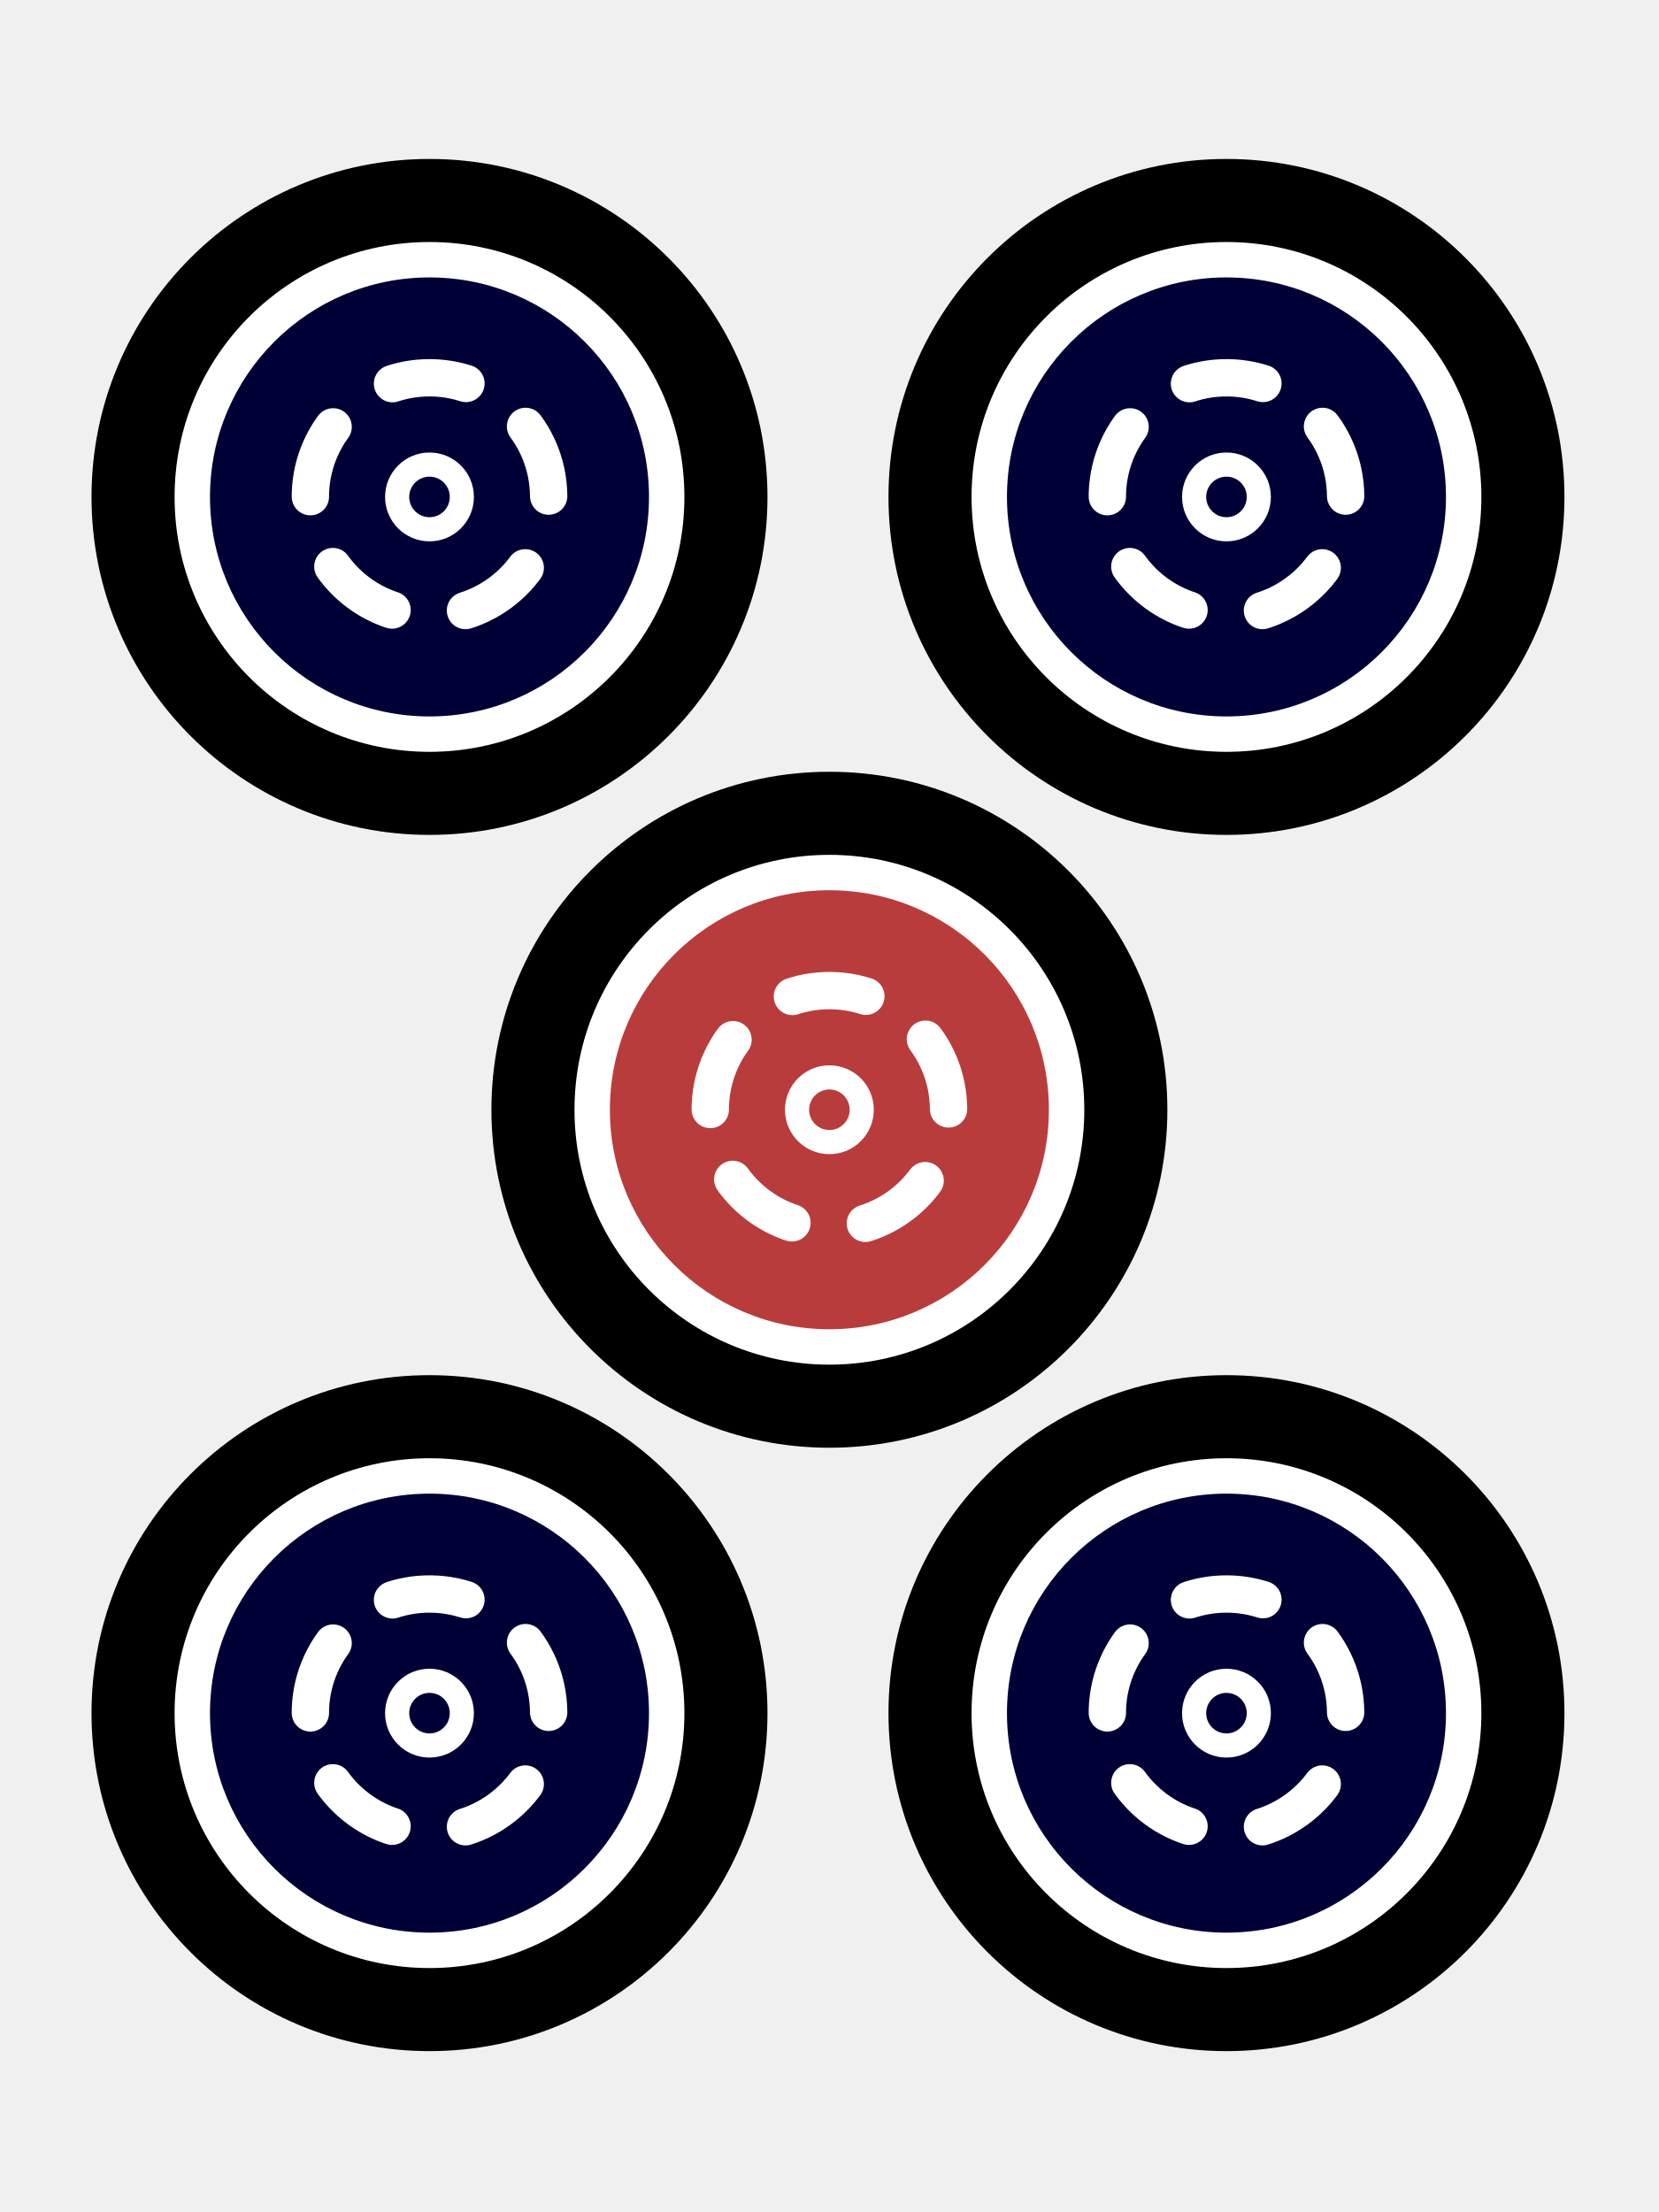
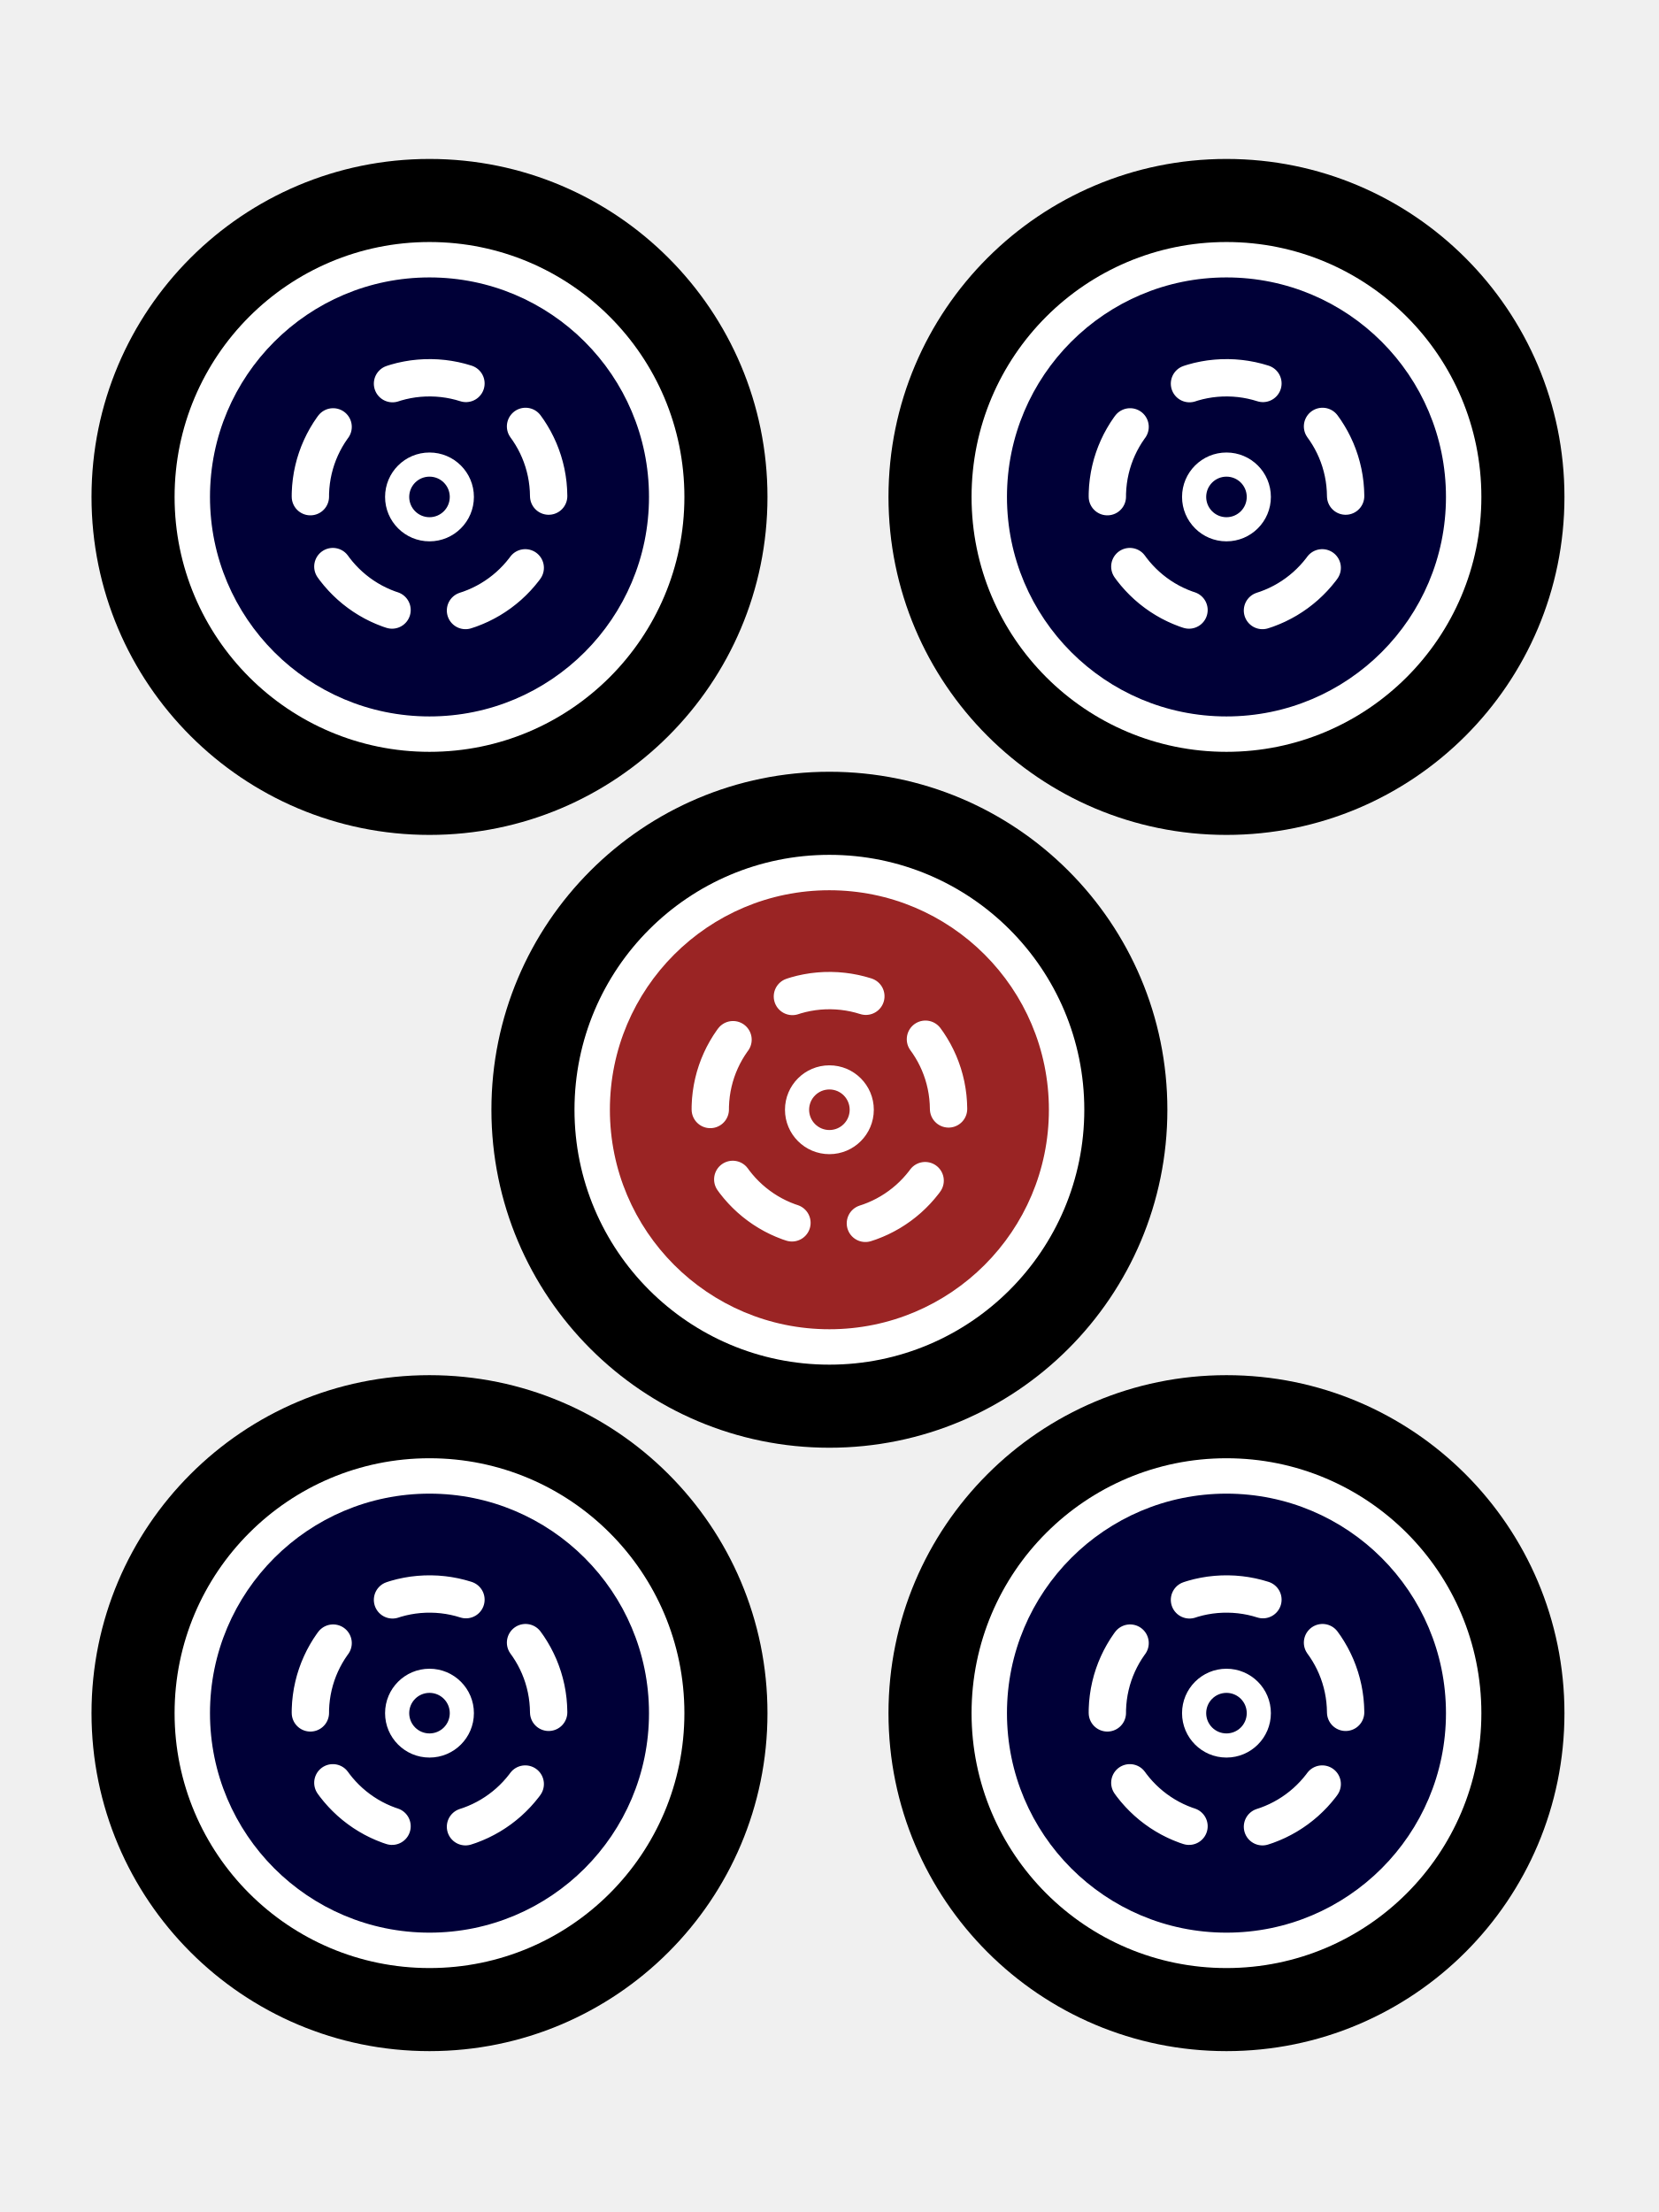
<svg xmlns="http://www.w3.org/2000/svg" xmlns:ns1="http://www.openswatchbook.org/uri/2009/osb" width="300" height="400" viewBox="0 0 300 400" id="svg2" version="1.1">
  <defs id="defs4">
    <linearGradient id="linearGradient10055" ns1:paint="solid">
      <stop style="stop-color:#000000;stop-opacity:1;" offset="0" id="stop10057" />
    </linearGradient>
    <marker orient="auto" refY="0" refX="0" id="Arrow1Lstart" style="overflow:visible">
      <path id="path4978" d="M 0,0 5,-5 -12.5,0 5,5 0,0 Z" style="fill:#000000;fill-opacity:1;fill-rule:evenodd;stroke:#ff5c00;stroke-width:1pt;stroke-opacity:1" transform="matrix(0.8,0,0,0.8,10,0)" />
    </marker>
    <clipPath clipPathUnits="userSpaceOnUse" id="clipPath4243">
      <circle style="opacity:1;fill:#000000;fill-opacity:0.297;fill-rule:nonzero;stroke:#000000;stroke-width:19.133;stroke-linecap:butt;stroke-linejoin:round;stroke-miterlimit:4;stroke-dasharray:none;stroke-dashoffset:0;stroke-opacity:1" id="circle4245" cx="-264.66" cy="-198.207" r="293.954" />
    </clipPath>
    <clipPath clipPathUnits="userSpaceOnUse" id="clipPath7847">
      <ellipse style="opacity:1;fill:#822600;fill-opacity:1;fill-rule:nonzero;stroke:none;stroke-width:12;stroke-linecap:round;stroke-linejoin:round;stroke-miterlimit:4;stroke-dasharray:none;stroke-dashoffset:0;stroke-opacity:1" id="ellipse7849" cx="394" cy="552.362" rx="349.495" ry="216" />
    </clipPath>
    <clipPath clipPathUnits="userSpaceOnUse" id="clipPath4243-1">
      <circle style="opacity:1;fill:#000000;fill-opacity:0.297;fill-rule:nonzero;stroke:#000000;stroke-width:19.133;stroke-linecap:butt;stroke-linejoin:round;stroke-miterlimit:4;stroke-dasharray:none;stroke-dashoffset:0;stroke-opacity:1" id="circle4245-4" cx="-264.66" cy="-198.207" r="293.954" />
    </clipPath>
    <clipPath clipPathUnits="userSpaceOnUse" id="clipPath7876">
      <circle style="opacity:1;fill:#000000;fill-opacity:0.297;fill-rule:nonzero;stroke:#000000;stroke-width:19.133;stroke-linecap:butt;stroke-linejoin:round;stroke-miterlimit:4;stroke-dasharray:none;stroke-dashoffset:0;stroke-opacity:1" id="circle7878" cx="-264.66" cy="-198.207" r="293.954" />
    </clipPath>
    <clipPath clipPathUnits="userSpaceOnUse" id="clipPath14693">
      <rect style="opacity:1;fill:#a53c3c;fill-opacity:1;fill-rule:nonzero;stroke:none;stroke-width:8;stroke-linecap:round;stroke-linejoin:round;stroke-miterlimit:4;stroke-dasharray:none;stroke-dashoffset:0;stroke-opacity:1" id="rect14695" width="131.784" height="168.821" x="-332.596" y="383.498" rx="1.255" ry="3.751" transform="matrix(0.9993908,-0.03489951,0.03489951,0.9993908,0,0)" />
    </clipPath>
    <clipPath clipPathUnits="userSpaceOnUse" id="clipPath14952">
      <ellipse style="opacity:1;fill:#a53c3c;fill-opacity:1;fill-rule:nonzero;stroke:none;stroke-width:7;stroke-linecap:round;stroke-linejoin:round;stroke-miterlimit:4;stroke-dasharray:none;stroke-dashoffset:0;stroke-opacity:1" id="ellipse14954" cx="-271.344" cy="647.256" rx="69.057" ry="116.911" transform="matrix(0.9993908,-0.03489951,0.03489951,0.9993908,0,0)" />
    </clipPath>
    <pattern y="0" x="0" height="6" width="6" patternUnits="userSpaceOnUse" id="EMFhbasepattern" />
  </defs>
  <g id="layer1" transform="translate(0,-652.3622)">
    <g id="g7942" transform="translate(4.6993944e-7,0.67748)">
      <g id="g7728" transform="matrix(1.022735,0,0,1.022735,288.325,245.0186)">
        <circle r="59.759" cy="485.489" cx="-205.976" id="circle7730" style="opacity:1;fill:#000000;fill-opacity:1;fill-rule:nonzero;stroke:none;stroke-width:8;stroke-linecap:round;stroke-linejoin:round;stroke-miterlimit:4;stroke-dasharray:none;stroke-dashoffset:0;stroke-opacity:1" />
        <circle r="45.07" cy="485.489" cx="-205.976" id="circle7732" style="opacity:1;fill:#ffffff;fill-opacity:1;fill-rule:nonzero;stroke:none;stroke-width:8;stroke-linecap:round;stroke-linejoin:round;stroke-miterlimit:4;stroke-dasharray:none;stroke-dashoffset:0;stroke-opacity:1" />
        <circle r="38.811" cy="485.489" cx="-205.976" id="circle7734" style="opacity:1;fill:#000037;fill-opacity:1;fill-rule:nonzero;stroke:none;stroke-width:8;stroke-linecap:round;stroke-linejoin:round;stroke-miterlimit:4;stroke-dasharray:none;stroke-dashoffset:0;stroke-opacity:1" />
        <path style="opacity:1;fill:none;fill-opacity:0.297;fill-rule:nonzero;stroke:#ffffff;stroke-width:6.6;stroke-linecap:round;stroke-linejoin:round;stroke-miterlimit:4;stroke-dasharray:13.201, 13.201;stroke-dashoffset:0;stroke-opacity:1" id="path7736" d="m -188.246,-484.058 a 21.069,21.069 0 0 1 -20.673,21.065 21.069,21.069 0 0 1 -21.45,-20.273 21.069,21.069 0 0 1 19.866,-21.827 21.069,21.069 0 0 1 22.197,19.452" transform="matrix(0.9999763,-0.00689127,-0.00689127,-0.9999763,0,0)" />
        <circle r="7.853" cy="485.489" cx="-205.976" id="circle7738" style="opacity:1;fill:#ffffff;fill-opacity:1;fill-rule:nonzero;stroke:none;stroke-width:8;stroke-linecap:round;stroke-linejoin:round;stroke-miterlimit:4;stroke-dasharray:none;stroke-dashoffset:0;stroke-opacity:1" />
        <circle r="3.586" cy="485.489" cx="-205.976" id="circle7740" style="opacity:1;fill:#000037;fill-opacity:1;fill-rule:nonzero;stroke:none;stroke-width:8;stroke-linecap:round;stroke-linejoin:round;stroke-miterlimit:4;stroke-dasharray:none;stroke-dashoffset:0;stroke-opacity:1" />
      </g>
      <g transform="matrix(1.022735,0,0,1.022735,432.4431,245.0186)" id="g7784">
        <circle style="opacity:1;fill:#000000;fill-opacity:1;fill-rule:nonzero;stroke:none;stroke-width:8;stroke-linecap:round;stroke-linejoin:round;stroke-miterlimit:4;stroke-dasharray:none;stroke-dashoffset:0;stroke-opacity:1" id="circle7786" cx="-205.976" cy="485.489" r="59.759" />
        <circle style="opacity:1;fill:#ffffff;fill-opacity:1;fill-rule:nonzero;stroke:none;stroke-width:8;stroke-linecap:round;stroke-linejoin:round;stroke-miterlimit:4;stroke-dasharray:none;stroke-dashoffset:0;stroke-opacity:1" id="circle7788" cx="-205.976" cy="485.489" r="45.07" />
        <circle style="opacity:1;fill:#000037;fill-opacity:1;fill-rule:nonzero;stroke:none;stroke-width:8;stroke-linecap:round;stroke-linejoin:round;stroke-miterlimit:4;stroke-dasharray:none;stroke-dashoffset:0;stroke-opacity:1" id="circle7790" cx="-205.976" cy="485.489" r="38.811" />
        <path transform="matrix(0.9999763,-0.00689127,-0.00689127,-0.9999763,0,0)" d="m -188.246,-484.058 a 21.069,21.069 0 0 1 -20.673,21.065 21.069,21.069 0 0 1 -21.45,-20.273 21.069,21.069 0 0 1 19.866,-21.827 21.069,21.069 0 0 1 22.197,19.452" id="path7792" style="opacity:1;fill:none;fill-opacity:0.297;fill-rule:nonzero;stroke:#ffffff;stroke-width:6.6;stroke-linecap:round;stroke-linejoin:round;stroke-miterlimit:4;stroke-dasharray:13.201, 13.201;stroke-dashoffset:0;stroke-opacity:1" />
        <circle style="opacity:1;fill:#ffffff;fill-opacity:1;fill-rule:nonzero;stroke:none;stroke-width:8;stroke-linecap:round;stroke-linejoin:round;stroke-miterlimit:4;stroke-dasharray:none;stroke-dashoffset:0;stroke-opacity:1" id="circle7794" cx="-205.976" cy="485.489" r="7.853" />
        <circle style="opacity:1;fill:#000037;fill-opacity:1;fill-rule:nonzero;stroke:none;stroke-width:8;stroke-linecap:round;stroke-linejoin:round;stroke-miterlimit:4;stroke-dasharray:none;stroke-dashoffset:0;stroke-opacity:1" id="circle7796" cx="-205.976" cy="485.489" r="3.586" />
      </g>
      <g transform="matrix(1.022735,0,0,1.022735,288.325,464.9497)" id="g7798">
        <circle style="opacity:1;fill:#000000;fill-opacity:1;fill-rule:nonzero;stroke:none;stroke-width:8;stroke-linecap:round;stroke-linejoin:round;stroke-miterlimit:4;stroke-dasharray:none;stroke-dashoffset:0;stroke-opacity:1" id="circle7800" cx="-205.976" cy="485.489" r="59.759" />
        <circle style="opacity:1;fill:#ffffff;fill-opacity:1;fill-rule:nonzero;stroke:none;stroke-width:8;stroke-linecap:round;stroke-linejoin:round;stroke-miterlimit:4;stroke-dasharray:none;stroke-dashoffset:0;stroke-opacity:1" id="circle7802" cx="-205.976" cy="485.489" r="45.07" />
        <circle style="opacity:1;fill:#000037;fill-opacity:1;fill-rule:nonzero;stroke:none;stroke-width:8;stroke-linecap:round;stroke-linejoin:round;stroke-miterlimit:4;stroke-dasharray:none;stroke-dashoffset:0;stroke-opacity:1" id="circle7804" cx="-205.976" cy="485.489" r="38.811" />
        <path transform="matrix(0.9999763,-0.00689127,-0.00689127,-0.9999763,0,0)" d="m -188.246,-484.058 a 21.069,21.069 0 0 1 -20.673,21.065 21.069,21.069 0 0 1 -21.45,-20.273 21.069,21.069 0 0 1 19.866,-21.827 21.069,21.069 0 0 1 22.197,19.452" id="path7806" style="opacity:1;fill:none;fill-opacity:0.297;fill-rule:nonzero;stroke:#ffffff;stroke-width:6.6;stroke-linecap:round;stroke-linejoin:round;stroke-miterlimit:4;stroke-dasharray:13.201, 13.201;stroke-dashoffset:0;stroke-opacity:1" />
        <circle style="opacity:1;fill:#ffffff;fill-opacity:1;fill-rule:nonzero;stroke:none;stroke-width:8;stroke-linecap:round;stroke-linejoin:round;stroke-miterlimit:4;stroke-dasharray:none;stroke-dashoffset:0;stroke-opacity:1" id="circle7808" cx="-205.976" cy="485.489" r="7.853" />
        <circle style="opacity:1;fill:#000037;fill-opacity:1;fill-rule:nonzero;stroke:none;stroke-width:8;stroke-linecap:round;stroke-linejoin:round;stroke-miterlimit:4;stroke-dasharray:none;stroke-dashoffset:0;stroke-opacity:1" id="circle7810" cx="-205.976" cy="485.489" r="3.586" />
      </g>
      <g id="g7812" transform="matrix(1.022735,0,0,1.022735,432.4431,464.9497)">
        <circle r="59.759" cy="485.489" cx="-205.976" id="circle7814" style="opacity:1;fill:#000000;fill-opacity:1;fill-rule:nonzero;stroke:none;stroke-width:8;stroke-linecap:round;stroke-linejoin:round;stroke-miterlimit:4;stroke-dasharray:none;stroke-dashoffset:0;stroke-opacity:1" />
        <circle r="45.07" cy="485.489" cx="-205.976" id="circle7816" style="opacity:1;fill:#ffffff;fill-opacity:1;fill-rule:nonzero;stroke:none;stroke-width:8;stroke-linecap:round;stroke-linejoin:round;stroke-miterlimit:4;stroke-dasharray:none;stroke-dashoffset:0;stroke-opacity:1" />
        <circle r="38.811" cy="485.489" cx="-205.976" id="circle7818" style="opacity:1;fill:#000037;fill-opacity:1;fill-rule:nonzero;stroke:none;stroke-width:8;stroke-linecap:round;stroke-linejoin:round;stroke-miterlimit:4;stroke-dasharray:none;stroke-dashoffset:0;stroke-opacity:1" />
        <path style="opacity:1;fill:none;fill-opacity:0.297;fill-rule:nonzero;stroke:#ffffff;stroke-width:6.6;stroke-linecap:round;stroke-linejoin:round;stroke-miterlimit:4;stroke-dasharray:13.201, 13.201;stroke-dashoffset:0;stroke-opacity:1" id="path7820" d="m -188.246,-484.058 a 21.069,21.069 0 0 1 -20.673,21.065 21.069,21.069 0 0 1 -21.45,-20.273 21.069,21.069 0 0 1 19.866,-21.827 21.069,21.069 0 0 1 22.197,19.452" transform="matrix(0.9999763,-0.00689127,-0.00689127,-0.9999763,0,0)" />
        <circle r="7.853" cy="485.489" cx="-205.976" id="circle7822" style="opacity:1;fill:#ffffff;fill-opacity:1;fill-rule:nonzero;stroke:none;stroke-width:8;stroke-linecap:round;stroke-linejoin:round;stroke-miterlimit:4;stroke-dasharray:none;stroke-dashoffset:0;stroke-opacity:1" />
        <circle r="3.586" cy="485.489" cx="-205.976" id="circle7824" style="opacity:1;fill:#000037;fill-opacity:1;fill-rule:nonzero;stroke:none;stroke-width:8;stroke-linecap:round;stroke-linejoin:round;stroke-miterlimit:4;stroke-dasharray:none;stroke-dashoffset:0;stroke-opacity:1" />
      </g>
      <g transform="matrix(1.022735,0,0,1.022735,360.6396,355.8352)" id="g7826">
        <circle style="opacity:1;fill:#000000;fill-opacity:1;fill-rule:nonzero;stroke:none;stroke-width:8;stroke-linecap:round;stroke-linejoin:round;stroke-miterlimit:4;stroke-dasharray:none;stroke-dashoffset:0;stroke-opacity:1" id="circle7828" cx="-205.976" cy="485.489" r="59.759" />
        <circle style="opacity:1;fill:#ffffff;fill-opacity:1;fill-rule:nonzero;stroke:none;stroke-width:8;stroke-linecap:round;stroke-linejoin:round;stroke-miterlimit:4;stroke-dasharray:none;stroke-dashoffset:0;stroke-opacity:1" id="circle7830" cx="-205.976" cy="485.489" r="45.07" />
-         <circle style="opacity:1;fill:#b93c3c;fill-opacity:1;fill-rule:nonzero;stroke:none;stroke-width:8;stroke-linecap:round;stroke-linejoin:round;stroke-miterlimit:4;stroke-dasharray:none;stroke-dashoffset:0;stroke-opacity:1" id="circle7832" cx="-205.976" cy="485.489" r="38.811" />
+         <circle style="opacity:1;fill:#9a2424;fill-opacity:1;fill-rule:nonzero;stroke:none;stroke-width:8;stroke-linecap:round;stroke-linejoin:round;stroke-miterlimit:4;stroke-dasharray:none;stroke-dashoffset:0;stroke-opacity:1" id="circle7832" cx="-205.976" cy="485.489" r="38.811" />
        <path transform="matrix(0.9999763,-0.00689127,-0.00689127,-0.9999763,0,0)" d="m -188.246,-484.058 a 21.069,21.069 0 0 1 -20.673,21.065 21.069,21.069 0 0 1 -21.45,-20.273 21.069,21.069 0 0 1 19.866,-21.827 21.069,21.069 0 0 1 22.197,19.452" id="path7834" style="opacity:1;fill:none;fill-opacity:0.297;fill-rule:nonzero;stroke:#ffffff;stroke-width:6.6;stroke-linecap:round;stroke-linejoin:round;stroke-miterlimit:4;stroke-dasharray:13.201, 13.201;stroke-dashoffset:0;stroke-opacity:1" />
        <circle style="opacity:1;fill:#ffffff;fill-opacity:1;fill-rule:nonzero;stroke:none;stroke-width:8;stroke-linecap:round;stroke-linejoin:round;stroke-miterlimit:4;stroke-dasharray:none;stroke-dashoffset:0;stroke-opacity:1" id="circle7836" cx="-205.976" cy="485.489" r="7.853" />
-         <circle style="opacity:1;fill:#b93c3c;fill-opacity:1;fill-rule:nonzero;stroke:none;stroke-width:8;stroke-linecap:round;stroke-linejoin:round;stroke-miterlimit:4;stroke-dasharray:none;stroke-dashoffset:0;stroke-opacity:1" id="circle7838" cx="-205.976" cy="485.489" r="3.586" />
+         <circle style="opacity:1;fill:#9a2424;fill-opacity:1;fill-rule:nonzero;stroke:none;stroke-width:8;stroke-linecap:round;stroke-linejoin:round;stroke-miterlimit:4;stroke-dasharray:none;stroke-dashoffset:0;stroke-opacity:1" id="circle7838" cx="-205.976" cy="485.489" r="3.586" />
      </g>
    </g>
  </g>
</svg>
